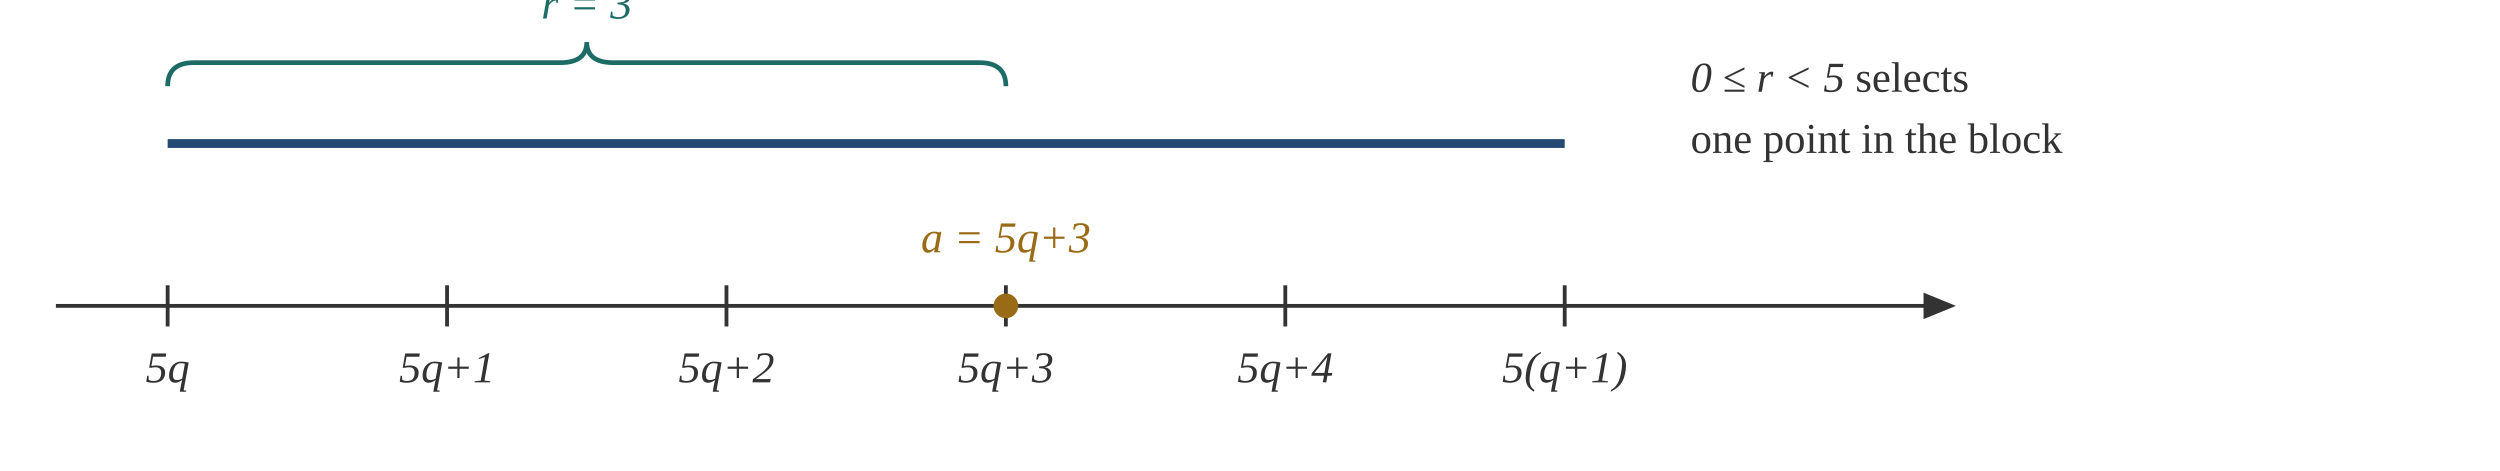
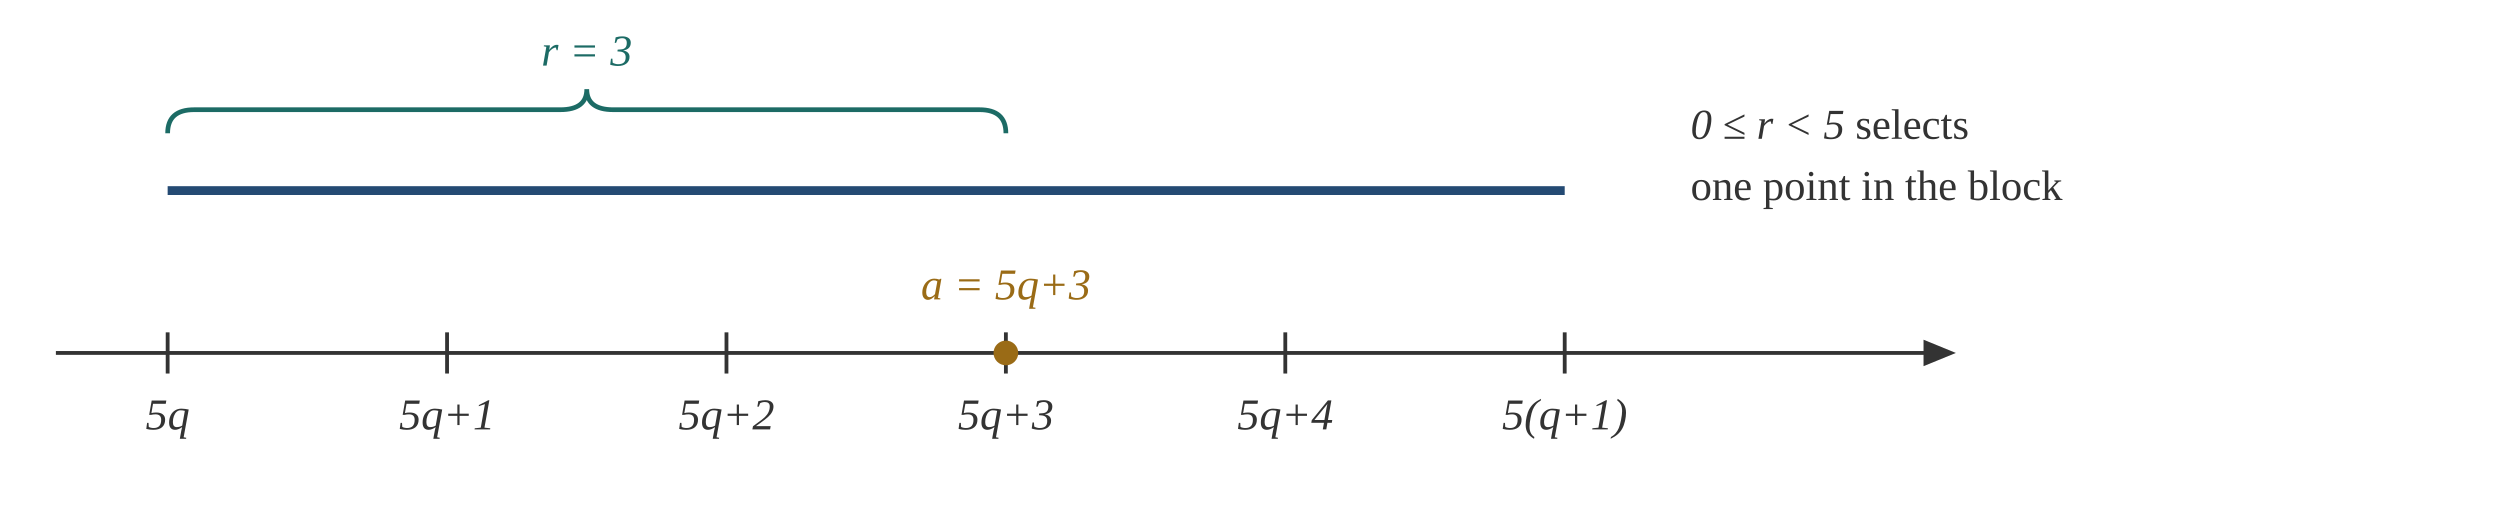
- <svg xmlns="http://www.w3.org/2000/svg" viewBox="0 0 850 160" font-family="Georgia, 'Times New Roman', serif" font-size="15">
+ <svg xmlns="http://www.w3.org/2000/svg" viewBox="0 -16 850 176" width="850" height="176" font-family="Georgia, 'Times New Roman', serif" font-size="15">
  <line x1="19.0" y1="104.0" x2="655.0" y2="104.0" stroke="#333333" stroke-width="1.3" />
  <path d="M 665.0 104.0 l -11 -4.5 v 9 z" fill="#333333" />
  <line x1="57.0" y1="97.0" x2="57.0" y2="111.0" stroke="#333333" stroke-width="1.3" />
  <text x="57.0" y="130.0" text-anchor="middle" font-style="italic" fill="#333333">5q</text>
  <line x1="152.0" y1="97.0" x2="152.0" y2="111.0" stroke="#333333" stroke-width="1.3" />
  <text x="152.0" y="130.0" text-anchor="middle" font-style="italic" fill="#333333">5q+1</text>
  <line x1="247.0" y1="97.0" x2="247.0" y2="111.0" stroke="#333333" stroke-width="1.3" />
  <text x="247.0" y="130.0" text-anchor="middle" font-style="italic" fill="#333333">5q+2</text>
  <line x1="342.0" y1="97.0" x2="342.0" y2="111.0" stroke="#333333" stroke-width="1.3" />
  <text x="342.0" y="130.0" text-anchor="middle" font-style="italic" fill="#333333">5q+3</text>
  <line x1="437.0" y1="97.0" x2="437.0" y2="111.0" stroke="#333333" stroke-width="1.3" />
  <text x="437.0" y="130.0" text-anchor="middle" font-style="italic" fill="#333333">5q+4</text>
  <line x1="532.0" y1="97.0" x2="532.0" y2="111.0" stroke="#333333" stroke-width="1.3" />
  <text x="532.0" y="130.0" text-anchor="middle" font-style="italic" fill="#333333">5(q+1)</text>
  <line x1="57.0" y1="48.8" x2="532.0" y2="48.8" stroke="#244A73" stroke-width="3" />
  <circle cx="342.0" cy="104.0" r="4.2" fill="#9A6B16" />
  <text x="342.0" y="85.8" text-anchor="middle" font-style="italic" fill="#9A6B16">a = 5q+3</text>
  <path d="M 57.0 29.3 Q 57.0 21.3 66.0 21.3 L 190.5 21.3 Q 199.5 21.3 199.5 14.3 Q 199.5 21.3 208.5 21.3 L 333.0 21.3 Q 342.0 21.3 342.0 29.3" fill="none" stroke="#1C6B65" stroke-width="1.6" />
  <text x="199.5" y="6.3" text-anchor="middle" font-style="italic" fill="#1C6B65">r = 3</text>
  <text x="574.8" y="31.2" fill="#333333" font-size="14.5">
    <tspan font-style="italic">0 ≤ r &lt; 5</tspan> selects</text>
  <text x="574.8" y="52.0" fill="#333333" font-size="14.5">one point in the block</text>
</svg>
